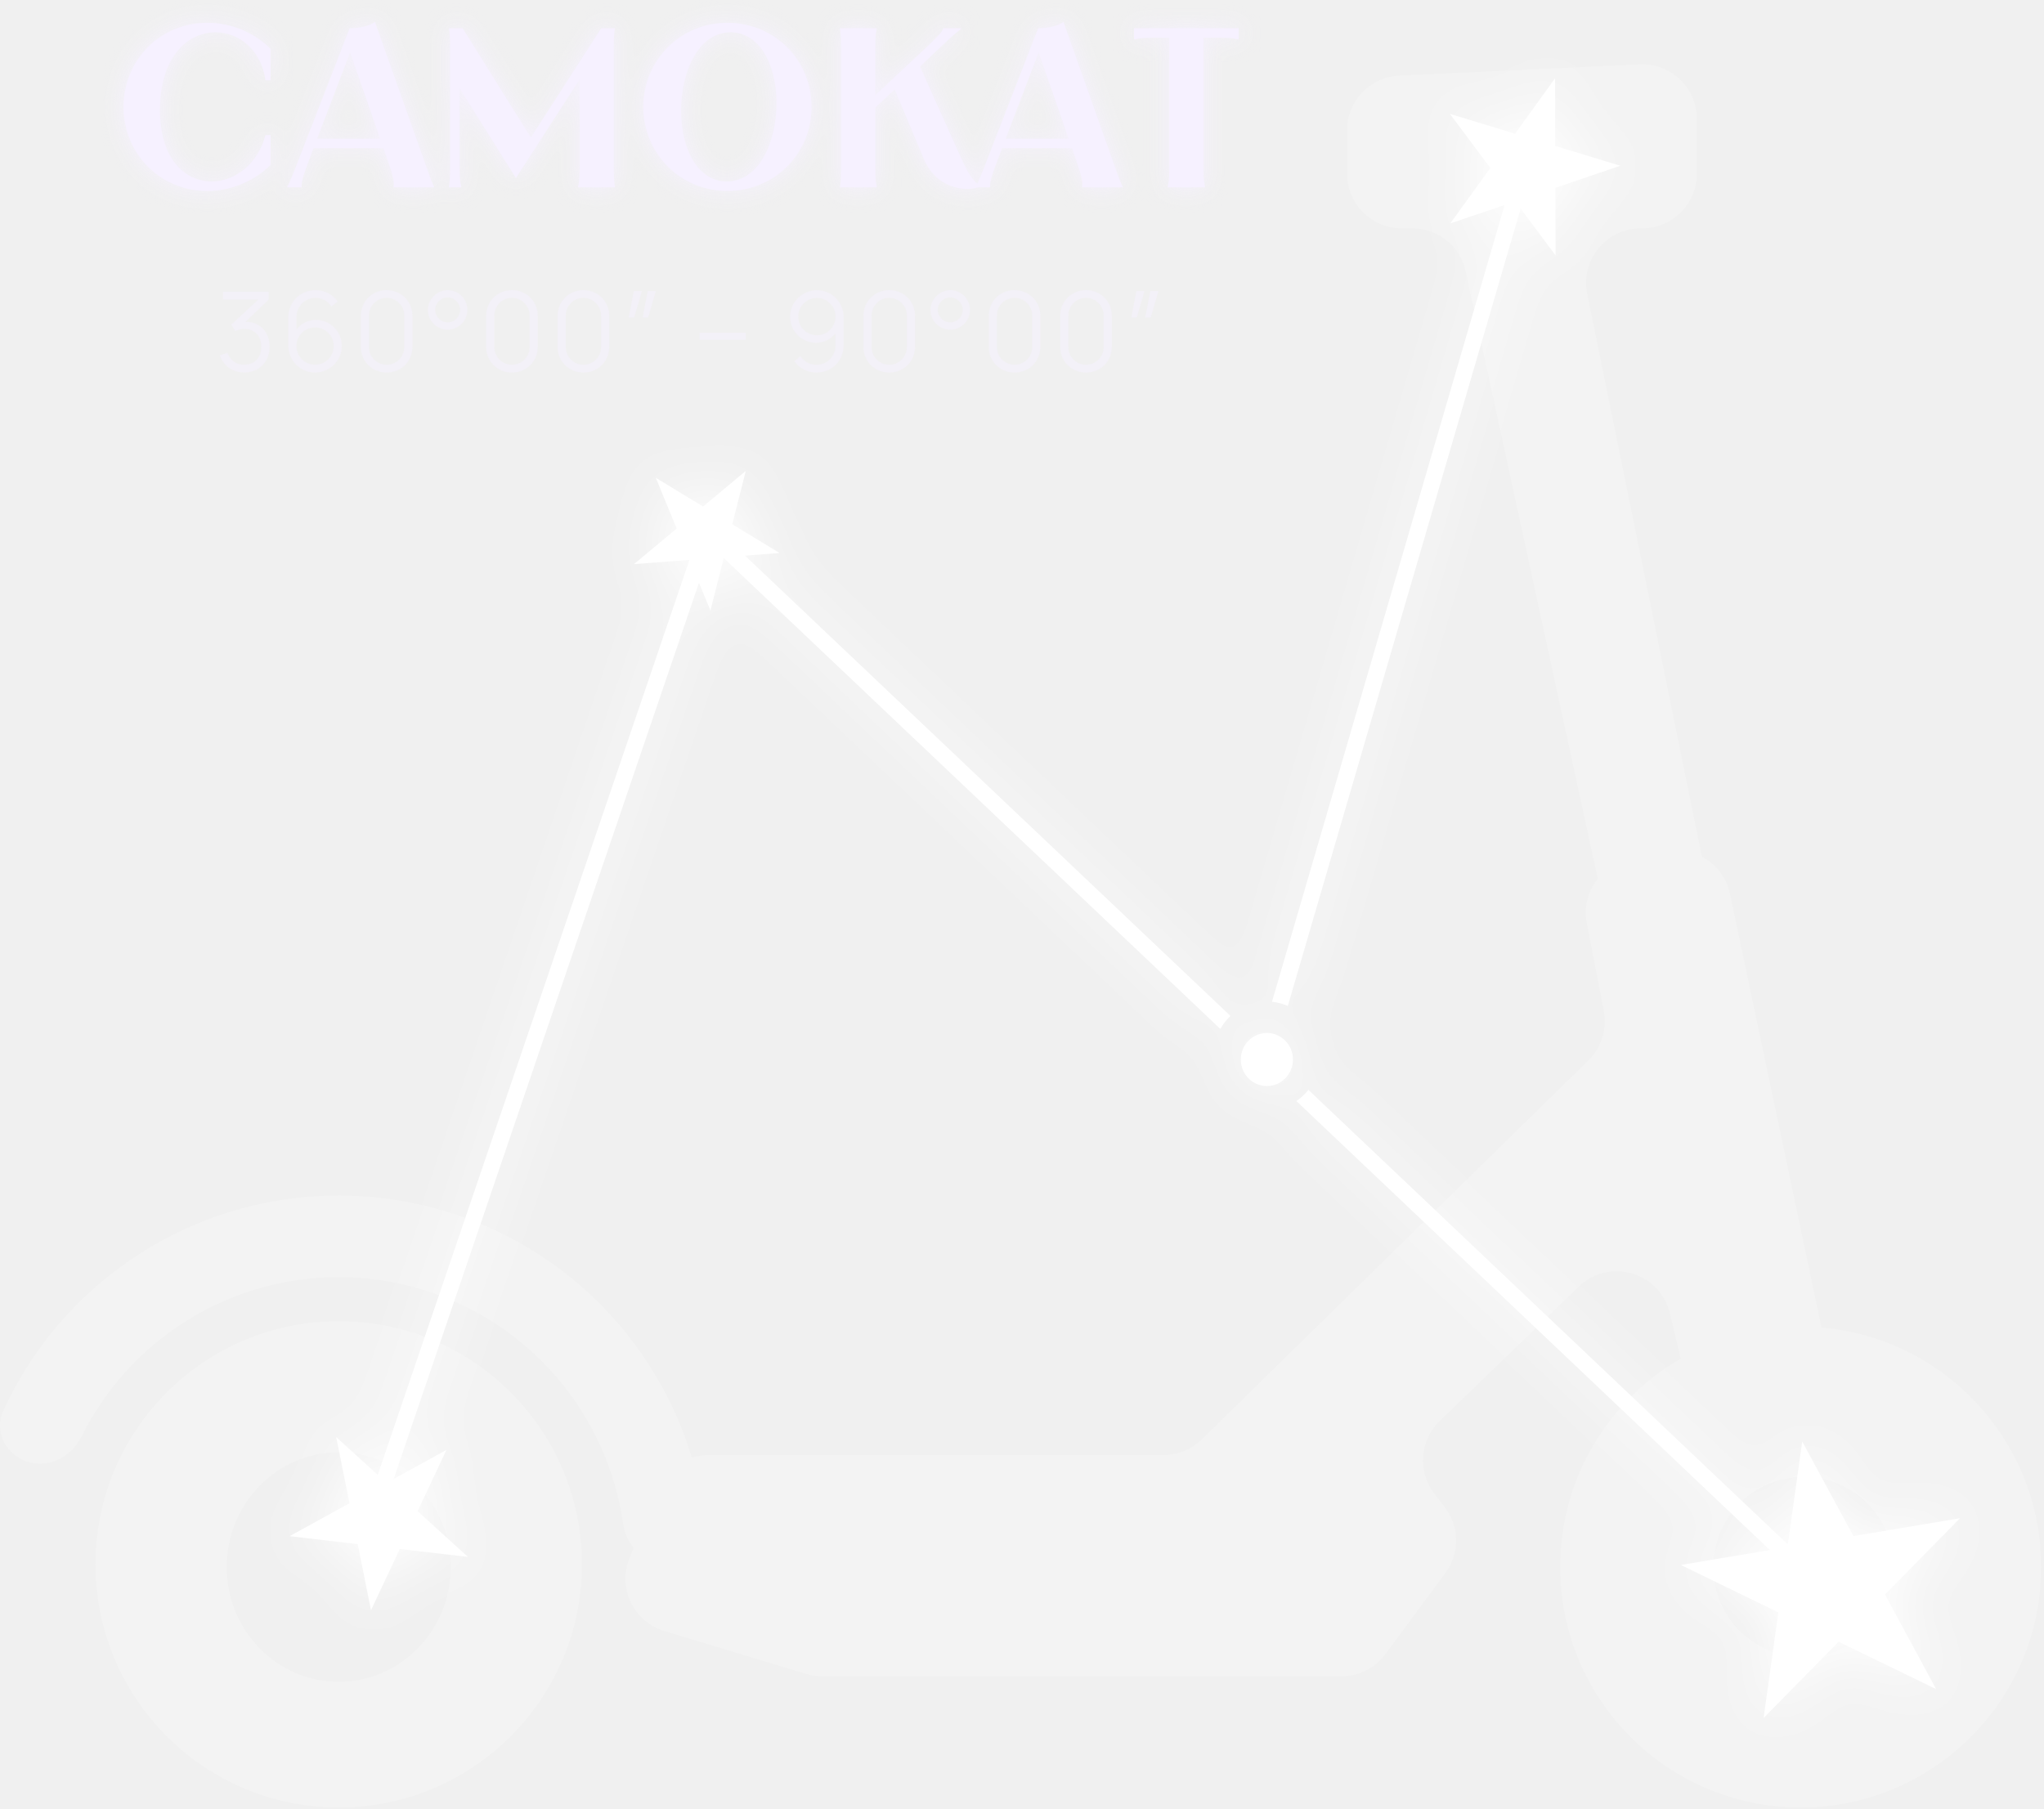
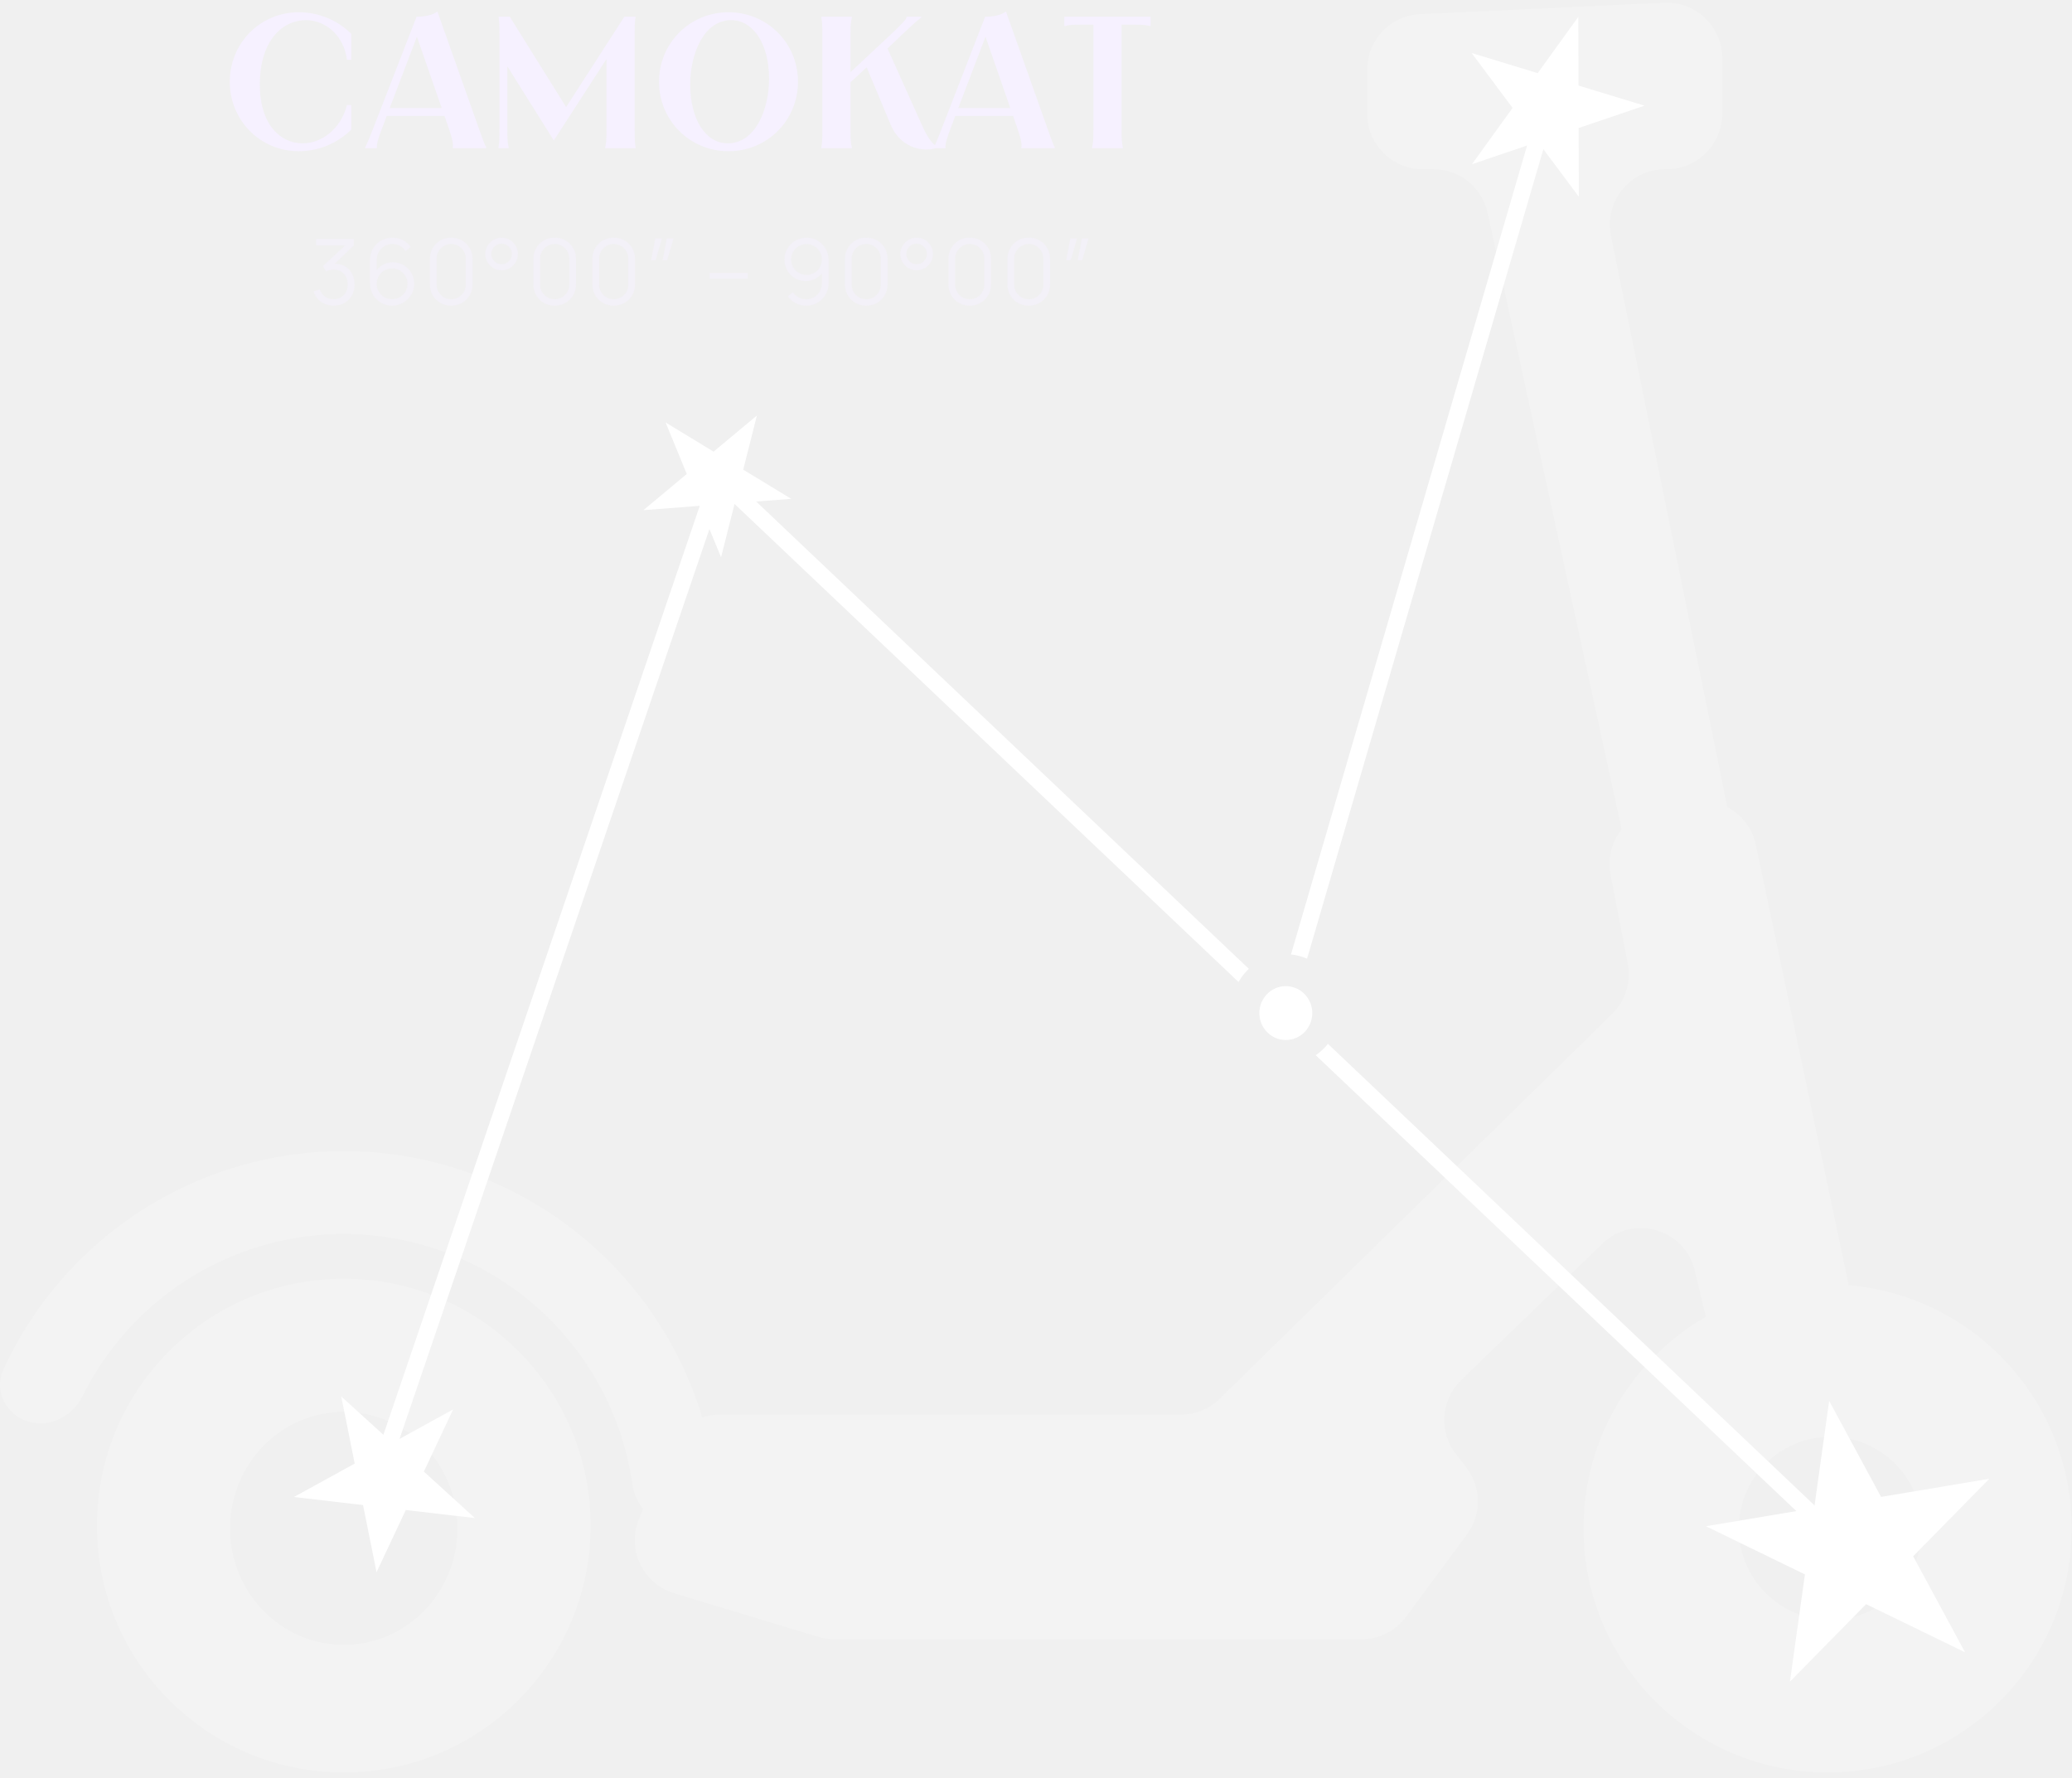
- <svg xmlns="http://www.w3.org/2000/svg" width="374" height="331" viewBox="0 0 374 331" fill="none">
+ <svg xmlns="http://www.w3.org/2000/svg" width="274" height="235" viewBox="0 0 274 235" fill="none">
  <g opacity="0.2">
-     <path d="M304.689 155.859C310.094 154.715 315.403 158.172 316.543 163.578L333.288 242.954C355.804 244.885 373.478 263.771 373.478 286.788C373.478 311.088 353.778 330.787 329.478 330.788C305.177 330.788 285.478 311.088 285.478 286.788C285.478 270.482 294.348 256.248 307.526 248.647L305.545 240.342C303.748 232.809 294.439 230.09 288.869 235.471L263.422 260.061C259.755 263.605 259.341 269.341 262.463 273.374L264.344 275.802C267.085 279.343 267.138 284.274 264.475 287.873L253.476 302.737C251.59 305.285 248.608 306.787 245.438 306.788H150.457C149.476 306.788 148.5 306.643 147.561 306.359L121.541 298.485C115.883 296.773 112.938 290.552 115.198 285.09L115.94 283.294C114.931 282.049 114.245 280.505 114.007 278.842C112.606 269.052 108.46 259.8 101.98 252.196C93.874 242.686 82.645 236.374 70.308 234.393C57.97 232.413 45.33 234.893 34.656 241.388C26.12 246.582 19.288 254.072 14.893 262.932C13.059 266.628 8.882 268.792 4.964 267.5C1.046 266.209 -1.122 261.962 0.594 258.21C6.182 245.994 15.317 235.666 26.889 228.625C40.598 220.282 56.831 217.098 72.676 219.641C88.521 222.185 102.941 230.29 113.351 242.503C119.438 249.646 123.919 257.922 126.592 266.771C127.568 266.456 128.601 266.288 129.662 266.288H212.893C215.511 266.288 218.024 265.261 219.894 263.428L290.64 194.051C293.036 191.702 294.094 188.306 293.456 185.011L290.345 168.938C289.308 163.582 292.757 158.383 298.094 157.254L304.689 155.859ZM329.978 270.288C320.865 270.288 313.478 277.675 313.478 286.788C313.478 295.9 320.865 303.288 329.978 303.288C339.09 303.288 346.478 295.9 346.478 286.788C346.478 277.675 339.09 270.288 329.978 270.288Z" fill="white" />
-     <path d="M61.977 241.788C86.554 241.788 106.478 261.711 106.478 286.288C106.478 310.865 86.554 330.788 61.977 330.788C37.401 330.788 17.477 310.865 17.477 286.288C17.477 261.711 37.401 241.788 61.977 241.788ZM61.977 265.788C50.656 265.788 41.477 275.19 41.477 286.788C41.477 298.386 50.656 307.788 61.977 307.788C73.299 307.788 82.478 298.386 82.478 286.788C82.478 275.19 73.299 265.788 61.977 265.788Z" fill="white" />
-     <path d="M268.19 49.663L294.538 170.868C295.627 175.875 300.433 179.163 305.494 178.364C310.935 177.505 314.56 172.281 313.46 166.884L290.421 53.784C289.159 47.586 293.895 41.788 300.22 41.788H300.478C306 41.788 310.478 37.311 310.478 31.788V21.768C310.478 16.061 305.71 11.511 300.009 11.778L256.009 13.841C250.674 14.091 246.478 18.489 246.478 23.83V31.788C246.478 37.311 250.955 41.788 256.478 41.788H258.418C263.122 41.788 267.19 45.067 268.19 49.663Z" fill="white" />
+     <path d="M223.495 106.044C227.46 105.206 231.354 107.742 232.191 111.707L244.473 169.93C260.989 171.347 273.953 185.201 273.953 202.084C273.953 219.909 259.503 234.359 241.678 234.359C223.853 234.359 209.404 219.909 209.404 202.084C209.404 190.124 215.91 179.682 225.576 174.107L224.123 168.015C222.805 162.49 215.977 160.495 211.892 164.442L193.225 182.479C190.535 185.078 190.232 189.287 192.522 192.245L193.902 194.026C195.912 196.623 195.951 200.239 193.997 202.879L185.929 213.783C184.546 215.652 182.359 216.754 180.033 216.754H110.364C109.644 216.754 108.927 216.648 108.239 216.44L89.153 210.664C85.002 209.407 82.841 204.845 84.499 200.838L85.044 199.521C84.304 198.608 83.801 197.475 83.626 196.255C82.598 189.074 79.557 182.287 74.803 176.709C68.858 169.734 60.621 165.105 51.572 163.652C42.522 162.199 33.25 164.018 25.42 168.783C19.16 172.592 14.148 178.086 10.924 184.585C9.579 187.297 6.515 188.883 3.641 187.936C0.767 186.989 -0.823 183.874 0.436 181.122C4.534 172.161 11.235 164.586 19.723 159.42C29.779 153.301 41.686 150.965 53.309 152.831C64.931 154.696 75.509 160.642 83.145 169.601C87.61 174.84 90.897 180.911 92.858 187.402C93.573 187.171 94.331 187.047 95.11 187.047H156.16C158.081 187.047 159.925 186.293 161.296 184.949L213.191 134.06C214.948 132.336 215.724 129.845 215.256 127.428L212.974 115.638C212.214 111.71 214.743 107.896 218.657 107.068L223.495 106.044ZM242.045 189.982C235.361 189.982 229.942 195.4 229.942 202.084C229.942 208.769 235.361 214.188 242.045 214.188C248.73 214.188 254.149 208.769 254.149 202.084C254.148 195.4 248.729 189.982 242.045 189.982Z" fill="white" />
+     <path d="M45.461 169.077C63.488 169.077 78.103 183.691 78.103 201.718C78.103 219.746 63.489 234.36 45.461 234.36C27.433 234.36 12.819 219.746 12.819 201.718C12.819 183.691 27.433 169.077 45.461 169.077ZM45.461 186.681C37.156 186.681 30.424 193.578 30.424 202.085C30.424 210.593 37.156 217.489 45.461 217.489C53.766 217.489 60.498 210.593 60.498 202.085C60.498 193.578 53.766 186.681 45.461 186.681Z" fill="white" />
+     <path d="M196.722 28.149L216.05 117.055C216.848 120.728 220.373 123.14 224.086 122.554C228.077 121.924 230.736 118.092 229.929 114.133L213.03 31.172C212.104 26.626 215.578 22.372 220.217 22.372H220.406C224.457 22.372 227.742 19.088 227.742 15.037V7.687C227.742 3.501 224.244 0.164 220.063 0.36L187.788 1.873C183.875 2.056 180.796 5.282 180.796 9.2V15.037C180.796 19.088 184.08 22.372 188.131 22.372H189.555C193.005 22.372 195.989 24.777 196.722 28.149Z" fill="white" />
  </g>
-   <g filter="url(#filter0_f_31_453)">
-     <path d="M296.48 30.334L284.596 34.365L284.633 46.75L277.252 36.856L265.368 40.886L272.69 30.741L265.309 20.847L277.215 24.471L284.537 14.325L284.574 26.71L296.48 30.334Z" fill="white" />
-     <path d="M85.62 284.931L73.155 283.481L67.882 294.688L65.451 282.586L52.987 281.136L63.949 275.106L61.519 263.004L70.725 271.379L81.687 265.349L76.414 276.556L85.62 284.931Z" fill="white" />
-     <path d="M354.265 309.129L336.421 300.448L322.692 314.415L325.393 295.084L307.549 286.403L327.061 283.136L329.762 263.804L339.121 281.117L358.634 277.849L344.905 291.816L354.265 309.129Z" fill="white" />
-     <path d="M142.635 101.204L132.462 101.982L129.993 111.744L126.175 102.463L116.002 103.241L123.815 96.727L119.996 87.445L128.643 92.701L136.456 86.186L133.988 95.948L142.635 101.204Z" fill="white" />
-     <path d="M334.032 289.2L331.968 291.376L237.205 201.503C238.037 200.936 238.777 200.244 239.402 199.452L334.032 289.2ZM130.532 96.2L225.143 185.928C224.411 186.616 223.784 187.417 223.286 188.302L130.165 99.985L68.42 281.271L65.58 280.304L128.08 96.804L128.835 94.59L130.532 96.2ZM281.44 27.208L235.64 184.096C234.735 183.7 233.76 183.438 232.739 183.337L278.561 26.368L281.44 27.208Z" fill="white" />
-     <ellipse cx="231.807" cy="193.903" rx="4.771" ry="4.854" fill="white" />
-   </g>
-   <path d="M296.48 30.334L284.596 34.365L284.633 46.75L277.252 36.856L265.368 40.886L272.69 30.741L265.309 20.847L277.215 24.471L284.537 14.325L284.574 26.71L296.48 30.334Z" fill="white" />
-   <path d="M85.62 284.931L73.155 283.481L67.882 294.688L65.451 282.586L52.987 281.136L63.949 275.106L61.519 263.004L70.725 271.379L81.687 265.349L76.414 276.556L85.62 284.931Z" fill="white" />
-   <path d="M354.265 309.129L336.421 300.448L322.692 314.415L325.393 295.084L307.549 286.403L327.061 283.136L329.762 263.804L339.121 281.117L358.634 277.849L344.905 291.816L354.265 309.129Z" fill="white" />
-   <path d="M142.635 101.204L132.462 101.982L129.993 111.744L126.175 102.463L116.002 103.241L123.815 96.727L119.996 87.445L128.643 92.701L136.456 86.186L133.988 95.948L142.635 101.204Z" fill="white" />
-   <path d="M334.032 289.2L331.968 291.376L237.205 201.503C238.037 200.936 238.777 200.244 239.402 199.452L334.032 289.2ZM130.532 96.2L225.143 185.928C224.411 186.616 223.784 187.417 223.286 188.302L130.165 99.985L68.42 281.271L65.58 280.304L128.08 96.804L128.835 94.59L130.532 96.2ZM281.44 27.208L235.64 184.096C234.735 183.7 233.76 183.438 232.739 183.337L278.561 26.368L281.44 27.208Z" fill="white" />
-   <ellipse cx="231.807" cy="193.903" rx="4.771" ry="4.854" fill="white" />
-   <g filter="url(#filter1_f_31_453)">
-     <path d="M49.522 8.951L49.522 14.692L48.565 14.692C47.858 9.159 43.698 5.914 39.454 5.914C34.42 5.914 29.261 10.241 29.261 20.184C29.261 29.212 33.921 33.206 38.747 33.206C42.907 33.206 47.192 30.086 48.565 24.719L49.522 24.719L49.522 30.169C46.693 32.956 42.574 34.953 37.915 34.953C29.344 34.953 22.604 28.131 22.604 19.56C22.604 10.99 29.344 4.167 37.915 4.167C42.616 4.167 46.735 6.164 49.522 8.951ZM63.982 5.165C65.48 5.165 67.519 4.874 68.6 4L77.795 29.919C79.001 33.373 79.292 33.872 79.417 34.121L79.417 34.288L72.012 34.288L72.012 34.121C72.012 33.872 72.345 33.373 71.138 29.919L70.181 27.132L57.367 27.132L56.327 29.919C54.996 33.373 55.204 33.872 55.204 34.121L55.204 34.288L52.583 34.288L52.583 34.121C52.708 33.872 53.04 33.373 54.372 29.919L63.982 5.165ZM58.033 25.385L69.557 25.385L64.065 9.575L58.033 25.385ZM82.147 5.165L84.643 5.165L97.124 25.177L110.021 5.165L112.518 5.165C112.351 6.247 112.31 6.746 112.31 8.951L112.31 29.919C112.31 32.54 112.351 33.04 112.518 34.121L112.518 34.288L105.778 34.288L105.778 34.121C106.028 33.04 106.069 32.54 106.069 29.919L106.069 14.526L94.42 32.541L94.378 32.541L84.102 16.148L84.102 29.919C84.102 32.541 84.144 33.04 84.393 34.121L84.393 34.288L82.147 34.288L82.147 34.121C82.313 33.04 82.355 32.541 82.355 29.919L82.355 8.951C82.355 6.746 82.313 6.247 82.147 5.165ZM133.105 34.953C124.535 34.953 117.712 28.13 117.712 19.56C117.712 10.99 124.535 4.167 133.105 4.167C141.676 4.167 148.499 10.99 148.499 19.56C148.499 28.13 141.676 34.953 133.105 34.953ZM124.618 20.184C124.618 27.881 128.03 33.206 132.939 33.206C138.971 33.206 142.092 25.884 142.092 18.853C142.092 11.281 138.639 5.914 133.688 5.914C127.738 5.914 124.618 13.195 124.618 20.184ZM153.691 5.165L160.431 5.165L160.431 5.331C160.181 6.413 160.14 6.912 160.14 9.533L160.14 17.438L168.585 9.533C171.123 7.162 172.538 5.706 172.538 5.331L172.538 5.165L175.824 5.165L175.824 5.331C174.701 6.122 173.661 7.162 171.123 9.533L168.336 12.196L175.908 29.046C177.28 32.124 178.154 33.04 179.028 33.788L179.028 34.288C175.408 35.286 170.957 33.664 169.043 29.087L163.718 16.357L160.14 19.685L160.14 29.919C160.14 32.54 160.181 33.04 160.431 34.121L160.431 34.288L153.691 34.288L153.691 34.121C153.857 33.04 153.899 32.54 153.899 29.919L153.899 9.533C153.899 6.912 153.857 6.413 153.691 5.331L153.691 5.165ZM189.966 5.165C191.463 5.165 193.502 4.874 194.584 4L203.778 29.919C204.985 33.373 205.276 33.872 205.401 34.121L205.401 34.288L197.995 34.288L197.995 34.121C197.995 33.872 198.328 33.373 197.122 29.919L196.165 27.132L183.351 27.132L182.311 29.919C180.979 33.373 181.187 33.872 181.187 34.121L181.187 34.288L178.566 34.288L178.566 34.121C178.691 33.872 179.024 33.373 180.355 29.919L189.966 5.165ZM184.016 25.384L195.541 25.384L190.049 9.575L184.016 25.384ZM207.506 5.165L226.644 5.165L226.644 7.204L226.478 7.204C225.396 6.954 224.897 6.912 222.692 6.912L220.196 6.912L220.196 29.919C220.196 32.457 220.237 32.915 220.445 33.913L220.487 34.121L220.487 34.288L213.664 34.288L213.664 34.121L213.705 33.913C213.913 32.915 213.955 32.457 213.955 29.919L213.955 6.912L211.459 6.912C209.254 6.912 208.755 6.954 207.673 7.204L207.506 7.204L207.506 5.165Z" fill="#F6F1FF" />
-   </g>
-   <path d="M49.522 8.951L49.522 14.692L48.565 14.692C47.858 9.159 43.698 5.914 39.454 5.914C34.42 5.914 29.261 10.241 29.261 20.184C29.261 29.212 33.921 33.206 38.747 33.206C42.907 33.206 47.192 30.086 48.565 24.719L49.522 24.719L49.522 30.169C46.693 32.956 42.574 34.953 37.915 34.953C29.344 34.953 22.604 28.131 22.604 19.56C22.604 10.99 29.344 4.167 37.915 4.167C42.616 4.167 46.735 6.164 49.522 8.951ZM63.982 5.165C65.48 5.165 67.519 4.874 68.6 4L77.795 29.919C79.001 33.373 79.292 33.872 79.417 34.121L79.417 34.288L72.012 34.288L72.012 34.121C72.012 33.872 72.345 33.373 71.138 29.919L70.181 27.132L57.367 27.132L56.327 29.919C54.996 33.373 55.204 33.872 55.204 34.121L55.204 34.288L52.583 34.288L52.583 34.121C52.708 33.872 53.04 33.373 54.372 29.919L63.982 5.165ZM58.033 25.385L69.557 25.385L64.065 9.575L58.033 25.385ZM82.147 5.165L84.643 5.165L97.124 25.177L110.021 5.165L112.518 5.165C112.351 6.247 112.31 6.746 112.31 8.951L112.31 29.919C112.31 32.54 112.351 33.04 112.518 34.121L112.518 34.288L105.778 34.288L105.778 34.121C106.028 33.04 106.069 32.54 106.069 29.919L106.069 14.526L94.42 32.541L94.378 32.541L84.102 16.148L84.102 29.919C84.102 32.541 84.144 33.04 84.393 34.121L84.393 34.288L82.147 34.288L82.147 34.121C82.313 33.04 82.355 32.541 82.355 29.919L82.355 8.951C82.355 6.746 82.313 6.247 82.147 5.165ZM133.105 34.953C124.535 34.953 117.712 28.13 117.712 19.56C117.712 10.99 124.535 4.167 133.105 4.167C141.676 4.167 148.499 10.99 148.499 19.56C148.499 28.13 141.676 34.953 133.105 34.953ZM124.618 20.184C124.618 27.881 128.03 33.206 132.939 33.206C138.971 33.206 142.092 25.884 142.092 18.853C142.092 11.281 138.639 5.914 133.688 5.914C127.738 5.914 124.618 13.195 124.618 20.184ZM153.691 5.165L160.431 5.165L160.431 5.331C160.181 6.413 160.14 6.912 160.14 9.533L160.14 17.438L168.585 9.533C171.123 7.162 172.538 5.706 172.538 5.331L172.538 5.165L175.824 5.165L175.824 5.331C174.701 6.122 173.661 7.162 171.123 9.533L168.336 12.196L175.908 29.046C177.28 32.124 178.154 33.04 179.028 33.788L179.028 34.288C175.408 35.286 170.957 33.664 169.043 29.087L163.718 16.357L160.14 19.685L160.14 29.919C160.14 32.54 160.181 33.04 160.431 34.121L160.431 34.288L153.691 34.288L153.691 34.121C153.857 33.04 153.899 32.54 153.899 29.919L153.899 9.533C153.899 6.912 153.857 6.413 153.691 5.331L153.691 5.165ZM189.966 5.165C191.463 5.165 193.502 4.874 194.584 4L203.778 29.919C204.985 33.373 205.276 33.872 205.401 34.121L205.401 34.288L197.995 34.288L197.995 34.121C197.995 33.872 198.328 33.373 197.122 29.919L196.165 27.132L183.351 27.132L182.311 29.919C180.979 33.373 181.187 33.872 181.187 34.121L181.187 34.288L178.566 34.288L178.566 34.121C178.691 33.872 179.024 33.373 180.355 29.919L189.966 5.165ZM184.016 25.384L195.541 25.384L190.049 9.575L184.016 25.384ZM207.506 5.165L226.644 5.165L226.644 7.204L226.478 7.204C225.396 6.954 224.897 6.912 222.692 6.912L220.196 6.912L220.196 29.919C220.196 32.457 220.237 32.915 220.445 33.913L220.487 34.121L220.487 34.288L213.664 34.288L213.664 34.121L213.705 33.913C213.913 32.915 213.955 32.457 213.955 29.919L213.955 6.912L211.459 6.912C209.254 6.912 208.755 6.954 207.673 7.204L207.506 7.204L207.506 5.165Z" fill="#F6F1FF" />
-   <path opacity="0.5" d="M44.721 68.168C42.569 68.168 40.84 66.962 40.227 65.001L41.634 64.579C42.117 66.017 43.313 66.771 44.7 66.74C46.631 66.7 47.807 65.403 47.807 63.463C47.807 61.493 46.55 60.186 44.68 60.186C44.158 60.186 43.544 60.347 43.052 60.588L42.308 59.412L47.274 54.818L40.8 54.818L40.8 53.4L49.164 53.4L49.164 54.838L44.932 58.889C47.555 58.869 49.335 60.759 49.335 63.463C49.335 66.248 47.385 68.168 44.721 68.168ZM57.643 68.178C54.919 68.178 52.747 66.007 52.747 63.182L52.747 58.165C52.747 55.26 54.889 53.109 57.754 53.109C59.402 53.109 60.88 53.873 61.785 55.17L60.649 56.105C60.036 55.15 58.95 54.516 57.754 54.516C55.713 54.516 54.245 56.165 54.245 58.035L54.245 60.256C55.1 59.211 56.366 58.547 57.784 58.547C60.468 58.547 62.549 60.658 62.549 63.343C62.549 66.017 60.327 68.178 57.643 68.178ZM57.643 66.74C59.533 66.74 61.061 65.233 61.061 63.343C61.061 61.453 59.543 59.925 57.653 59.925C55.763 59.925 54.245 61.453 54.245 63.343C54.245 65.213 55.753 66.74 57.643 66.74ZM70.744 68.178C68.06 68.178 66.019 66.137 66.019 63.453L66.019 57.824C66.019 55.139 68.06 53.099 70.744 53.099C73.428 53.099 75.469 55.139 75.469 57.824L75.469 63.453C75.469 66.137 73.428 68.178 70.744 68.178ZM70.744 66.751C72.524 66.751 73.971 65.303 73.971 63.524L73.971 57.753C73.971 55.964 72.524 54.516 70.744 54.516C68.965 54.516 67.517 55.964 67.517 57.753L67.517 63.524C67.517 65.303 68.965 66.751 70.744 66.751ZM81.91 60.337C79.92 60.337 78.291 58.728 78.291 56.718C78.291 54.748 79.98 53.099 81.91 53.099C83.9 53.099 85.529 54.707 85.529 56.718C85.529 58.728 83.9 60.337 81.91 60.337ZM81.91 59C83.147 59 84.192 57.954 84.192 56.718C84.192 55.481 83.147 54.436 81.91 54.436C80.674 54.436 79.628 55.481 79.628 56.718C79.628 57.954 80.674 59 81.91 59ZM93.676 68.178C90.992 68.178 88.951 66.137 88.951 63.453L88.951 57.824C88.951 55.139 90.992 53.099 93.676 53.099C96.36 53.099 98.401 55.139 98.401 57.824L98.401 63.453C98.401 66.137 96.36 68.178 93.676 68.178ZM93.676 66.751C95.455 66.751 96.903 65.303 96.903 63.524L96.903 57.753C96.903 55.964 95.455 54.516 93.676 54.516C91.896 54.516 90.449 55.964 90.449 57.753L90.449 63.524C90.449 65.303 91.896 66.751 93.676 66.751ZM106.752 68.178C104.067 68.178 102.027 66.137 102.027 63.453L102.027 57.824C102.027 55.139 104.067 53.099 106.752 53.099C109.436 53.099 111.476 55.139 111.476 57.824L111.476 63.453C111.476 66.137 109.436 68.178 106.752 68.178ZM106.752 66.751C108.531 66.751 109.978 65.303 109.978 63.524L109.978 57.753C109.978 55.964 108.531 54.516 106.752 54.516C104.972 54.516 103.525 55.964 103.525 57.753L103.525 63.524C103.525 65.303 104.972 66.751 106.752 66.751ZM115.967 53.27L117.455 53.27L116.047 58.095L115.032 58.095L115.967 53.27ZM118.52 53.27L120.008 53.27L118.601 58.095L117.585 58.095L118.52 53.27ZM128.016 62.176L128.016 60.91L136.46 60.91L136.46 62.176L128.016 62.176ZM149.473 53.109C152.197 53.109 154.369 55.28 154.369 58.095L154.369 63.121C154.369 66.027 152.238 68.178 149.362 68.178C147.714 68.178 146.246 67.404 145.341 66.117L146.467 65.182C147.091 66.137 148.166 66.761 149.362 66.761C151.403 66.761 152.881 65.112 152.881 63.252L152.881 61.03C152.016 62.066 150.75 62.739 149.332 62.739C146.648 62.739 144.577 60.628 144.577 57.944C144.577 55.26 146.789 53.109 149.473 53.109ZM149.473 54.536C147.583 54.536 146.065 56.054 146.065 57.944C146.065 59.834 147.573 61.352 149.463 61.352C151.353 61.352 152.881 59.834 152.881 57.944C152.881 56.064 151.363 54.536 149.473 54.536ZM162.705 68.178C160.021 68.178 157.98 66.137 157.98 63.453L157.98 57.824C157.98 55.139 160.021 53.099 162.705 53.099C165.389 53.099 167.43 55.139 167.43 57.824L167.43 63.453C167.43 66.137 165.389 68.178 162.705 68.178ZM162.705 66.751C164.484 66.751 165.932 65.303 165.932 63.523L165.932 57.753C165.932 55.964 164.484 54.516 162.705 54.516C160.926 54.516 159.478 55.964 159.478 57.753L159.478 63.523C159.478 65.303 160.926 66.751 162.705 66.751ZM173.871 60.337C171.88 60.337 170.252 58.728 170.252 56.718C170.252 54.747 171.941 53.099 173.871 53.099C175.861 53.099 177.49 54.707 177.49 56.718C177.49 58.728 175.861 60.337 173.871 60.337ZM173.871 59C175.107 59 176.153 57.954 176.153 56.718C176.153 55.481 175.107 54.436 173.871 54.436C172.634 54.436 171.589 55.481 171.589 56.718C171.589 57.954 172.634 59 173.871 59ZM185.636 68.178C182.952 68.178 180.912 66.137 180.912 63.453L180.912 57.824C180.912 55.139 182.952 53.099 185.636 53.099C188.321 53.099 190.361 55.139 190.361 57.824L190.361 63.453C190.361 66.137 188.321 68.178 185.636 68.178ZM185.636 66.751C187.416 66.751 188.863 65.303 188.863 63.523L188.863 57.753C188.863 55.964 187.416 54.516 185.636 54.516C183.857 54.516 182.409 55.964 182.409 57.753L182.409 63.523C182.409 65.303 183.857 66.751 185.636 66.751ZM198.712 68.178C196.028 68.178 193.987 66.137 193.987 63.453L193.987 57.824C193.987 55.139 196.028 53.099 198.712 53.099C201.396 53.099 203.437 55.139 203.437 57.824L203.437 63.453C203.437 66.137 201.396 68.178 198.712 68.178ZM198.712 66.751C200.492 66.751 201.939 65.303 201.939 63.523L201.939 57.753C201.939 55.964 200.492 54.516 198.712 54.516C196.933 54.516 195.485 55.964 195.485 57.753L195.485 63.523C195.485 65.303 196.933 66.751 198.712 66.751ZM207.928 53.27L209.415 53.27L208.008 58.095L206.993 58.095L207.928 53.27ZM210.481 53.27L211.969 53.27L210.561 58.095L209.546 58.095L210.481 53.27Z" fill="#F6F1FF" />
-   <defs>
-     <filter id="filter0_f_31_453" x="42.987" y="4.325" width="325.647" height="320.09" filterUnits="userSpaceOnUse" color-interpolation-filters="sRGB">
-       <feFlood flood-opacity="0" result="BackgroundImageFix" />
-       <feBlend mode="normal" in="SourceGraphic" in2="BackgroundImageFix" result="shape" />
-       <feGaussianBlur stdDeviation="5" result="effect1_foregroundBlur_31_453" />
-     </filter>
-     <filter id="filter1_f_31_453" x="18.605" y="0" width="212.04" height="39.286" filterUnits="userSpaceOnUse" color-interpolation-filters="sRGB">
-       <feFlood flood-opacity="0" result="BackgroundImageFix" />
-       <feBlend mode="normal" in="SourceGraphic" in2="BackgroundImageFix" result="shape" />
-       <feGaussianBlur stdDeviation="2" result="effect1_foregroundBlur_31_453" />
-     </filter>
-   </defs>
+   <path d="M217.474 13.971L208.757 16.927L208.784 26.012L203.369 18.755L194.652 21.711L200.023 14.269L194.609 7.012L203.343 9.67L208.714 2.228L208.74 11.313L217.474 13.971Z" fill="white" />
+   <path d="M62.803 200.723L53.66 199.659L49.792 207.88L48.01 199.002L38.866 197.939L46.908 193.516L45.125 184.639L51.877 190.782L59.919 186.359L56.051 194.579L62.803 200.723Z" fill="white" />
+   <path d="M259.86 218.472L246.771 212.105L236.701 222.35L238.682 208.17L225.593 201.803L239.906 199.406L241.887 185.226L248.752 197.925L263.065 195.528L252.995 205.773L259.86 218.472Z" fill="white" />
+   <path d="M104.625 65.955L97.163 66.526L95.352 73.687L92.551 66.879L85.089 67.45L90.82 62.671L88.019 55.863L94.362 59.718L100.093 54.94L98.282 62.1L104.625 65.955Z" fill="white" />
+   <path d="M245.02 203.854L244.263 204.653L243.505 205.451L173.994 139.527C174.604 139.112 175.147 138.603 175.605 138.021L245.02 203.854ZM95.749 62.285L165.147 128.102C164.61 128.607 164.15 129.195 163.785 129.844L95.479 65.062L50.188 198.039L48.104 197.33L93.95 62.728L94.502 61.103L95.749 62.285ZM205.386 11.37L206.442 11.678L172.847 126.76C172.183 126.468 171.468 126.275 170.718 126.2L204.33 11.061L205.386 11.37Z" fill="white" />
+   <ellipse cx="170.035" cy="133.952" rx="3.5" ry="3.561" fill="white" />
+   <path d="M46.454 4.477L46.454 7.903L45.883 7.903C45.461 4.601 42.977 2.664 40.445 2.664C37.44 2.664 34.361 5.247 34.361 11.181C34.361 16.569 37.142 18.953 40.023 18.953C42.506 18.953 45.063 17.091 45.883 13.887L46.454 13.887L46.454 17.14C44.765 18.804 42.307 19.996 39.526 19.996C34.411 19.996 30.389 15.924 30.389 10.809C30.389 5.694 34.411 1.621 39.526 1.621C42.332 1.621 44.79 2.813 46.454 4.477ZM55.084 2.217C55.978 2.217 57.194 2.044 57.84 1.522L63.327 16.991C64.047 19.052 64.221 19.35 64.296 19.499L64.296 19.598L59.876 19.598L59.876 19.499C59.876 19.35 60.075 19.052 59.354 16.991L58.783 15.328L51.136 15.328L50.515 16.991C49.72 19.052 49.844 19.35 49.844 19.499L49.844 19.598L48.28 19.598L48.28 19.499C48.355 19.35 48.553 19.052 49.348 16.991L55.084 2.217ZM51.533 14.285L58.411 14.285L55.133 4.849L51.533 14.285ZM65.925 2.217L67.415 2.217L74.864 14.161L82.561 2.217L84.051 2.217C83.951 2.863 83.926 3.161 83.926 4.477L83.926 16.991C83.926 18.555 83.951 18.854 84.051 19.499L84.051 19.598L80.028 19.598L80.028 19.499C80.177 18.854 80.202 18.555 80.202 16.991L80.202 7.804L73.249 18.555L73.225 18.555L67.092 8.773L67.092 16.991C67.092 18.555 67.117 18.854 67.266 19.499L67.266 19.598L65.925 19.598L65.925 19.499C66.024 18.854 66.049 18.555 66.049 16.991L66.049 4.477C66.049 3.161 66.024 2.863 65.925 2.217ZM96.338 19.996C91.223 19.996 87.15 15.924 87.15 10.809C87.15 5.694 91.223 1.621 96.338 1.621C101.453 1.621 105.525 5.694 105.525 10.809C105.525 15.924 101.453 19.996 96.338 19.996ZM91.272 11.181C91.272 15.774 93.308 18.953 96.238 18.953C99.839 18.953 101.701 14.583 101.701 10.386C101.701 5.867 99.64 2.664 96.685 2.664C93.135 2.664 91.272 7.01 91.272 11.181ZM108.624 2.217L112.646 2.217L112.646 2.317C112.497 2.962 112.472 3.26 112.472 4.825L112.472 9.542L117.513 4.825C119.027 3.409 119.872 2.54 119.872 2.317L119.872 2.217L121.833 2.217L121.833 2.317C121.163 2.788 120.542 3.409 119.027 4.825L117.364 6.414L121.883 16.47C122.702 18.307 123.224 18.854 123.745 19.3L123.745 19.598C121.585 20.194 118.928 19.226 117.786 16.495L114.608 8.897L112.472 10.883L112.472 16.991C112.472 18.555 112.497 18.854 112.646 19.499L112.646 19.598L108.624 19.598L108.624 19.499C108.723 18.854 108.748 18.555 108.748 16.991L108.748 4.825C108.748 3.26 108.723 2.962 108.624 2.317L108.624 2.217ZM130.273 2.217C131.167 2.217 132.384 2.044 133.029 1.522L138.517 16.991C139.237 19.052 139.41 19.35 139.485 19.499L139.485 19.598L135.065 19.598L135.065 19.499C135.065 19.35 135.264 19.052 134.544 16.991L133.973 15.328L126.325 15.328L125.704 16.991C124.91 19.052 125.034 19.35 125.034 19.499L125.034 19.598L123.47 19.598L123.47 19.499C123.544 19.35 123.743 19.052 124.537 16.991L130.273 2.217ZM126.722 14.285L133.6 14.285L130.323 4.849L126.722 14.285ZM140.742 2.217L152.163 2.217L152.163 3.434L152.064 3.434C151.418 3.285 151.12 3.26 149.804 3.26L148.315 3.26L148.315 16.991C148.315 18.506 148.34 18.779 148.464 19.375L148.489 19.499L148.489 19.598L144.416 19.598L144.416 19.499L144.441 19.375C144.565 18.779 144.59 18.506 144.59 16.991L144.59 3.26L143.1 3.26C141.784 3.26 141.486 3.285 140.841 3.434L140.742 3.434L140.742 2.217Z" fill="#F6F1FF" />
+   <path opacity="0.5" d="M44.133 40.413C42.849 40.413 41.818 39.693 41.452 38.523L42.291 38.271C42.58 39.129 43.294 39.579 44.121 39.561C45.273 39.537 45.975 38.763 45.975 37.605C45.975 36.429 45.225 35.649 44.109 35.649C43.797 35.649 43.431 35.745 43.138 35.889L42.694 35.187L45.657 32.445L41.794 32.445L41.794 31.599L46.785 31.599L46.785 32.457L44.26 34.875C45.825 34.863 46.888 35.991 46.888 37.605C46.888 39.267 45.724 40.413 44.133 40.413ZM51.846 40.419C50.22 40.419 48.924 39.123 48.924 37.437L48.924 34.443C48.924 32.709 50.202 31.425 51.912 31.425C52.896 31.425 53.778 31.881 54.318 32.655L53.64 33.213C53.274 32.643 52.626 32.265 51.912 32.265C50.694 32.265 49.818 33.249 49.818 34.365L49.818 35.691C50.328 35.067 51.084 34.671 51.93 34.671C53.532 34.671 54.774 35.931 54.774 37.533C54.774 39.129 53.448 40.419 51.846 40.419ZM51.846 39.561C52.974 39.561 53.886 38.661 53.886 37.533C53.886 36.405 52.98 35.493 51.852 35.493C50.724 35.493 49.818 36.405 49.818 37.533C49.818 38.649 50.718 39.561 51.846 39.561ZM59.666 40.419C58.064 40.419 56.846 39.201 56.846 37.599L56.846 34.239C56.846 32.637 58.064 31.419 59.666 31.419C61.268 31.419 62.486 32.637 62.486 34.239L62.486 37.599C62.486 39.201 61.268 40.419 59.666 40.419ZM59.666 39.567C60.728 39.567 61.592 38.703 61.592 37.641L61.592 34.197C61.592 33.129 60.728 32.265 59.666 32.265C58.604 32.265 57.74 33.129 57.74 34.197L57.74 37.641C57.74 38.703 58.604 39.567 59.666 39.567ZM66.33 35.739C65.142 35.739 64.17 34.779 64.17 33.579C64.17 32.403 65.178 31.419 66.33 31.419C67.518 31.419 68.49 32.379 68.49 33.579C68.49 34.779 67.518 35.739 66.33 35.739ZM66.33 34.941C67.068 34.941 67.692 34.317 67.692 33.579C67.692 32.841 67.068 32.217 66.33 32.217C65.592 32.217 64.968 32.841 64.968 33.579C64.968 34.317 65.592 34.941 66.33 34.941ZM73.352 40.419C71.75 40.419 70.532 39.201 70.532 37.599L70.532 34.239C70.532 32.637 71.75 31.419 73.352 31.419C74.954 31.419 76.172 32.637 76.172 34.239L76.172 37.599C76.172 39.201 74.954 40.419 73.352 40.419ZM73.352 39.567C74.414 39.567 75.278 38.703 75.278 37.641L75.278 34.197C75.278 33.129 74.414 32.265 73.352 32.265C72.29 32.265 71.426 33.129 71.426 34.197L71.426 37.641C71.426 38.703 72.29 39.567 73.352 39.567ZM81.156 40.419C79.555 40.419 78.337 39.201 78.337 37.599L78.337 34.239C78.337 32.637 79.555 31.419 81.156 31.419C82.758 31.419 83.977 32.637 83.977 34.239L83.977 37.599C83.977 39.201 82.758 40.419 81.156 40.419ZM81.156 39.567C82.219 39.567 83.082 38.703 83.082 37.641L83.082 34.197C83.082 33.129 82.219 32.265 81.156 32.265C80.094 32.265 79.231 33.129 79.231 34.197L79.231 37.641C79.231 38.703 80.094 39.567 81.156 39.567ZM86.657 31.521L87.545 31.521L86.705 34.401L86.099 34.401L86.657 31.521ZM88.181 31.521L89.069 31.521L88.229 34.401L87.623 34.401L88.181 31.521ZM93.848 36.837L93.848 36.081L98.888 36.081L98.888 36.837L93.848 36.837ZM106.655 31.425C108.281 31.425 109.577 32.721 109.577 34.401L109.577 37.401C109.577 39.135 108.305 40.419 106.589 40.419C105.605 40.419 104.729 39.957 104.189 39.189L104.861 38.631C105.233 39.201 105.875 39.573 106.589 39.573C107.807 39.573 108.689 38.589 108.689 37.479L108.689 36.153C108.173 36.771 107.417 37.173 106.571 37.173C104.969 37.173 103.733 35.913 103.733 34.311C103.733 32.709 105.053 31.425 106.655 31.425ZM106.655 32.277C105.527 32.277 104.621 33.183 104.621 34.311C104.621 35.439 105.521 36.345 106.649 36.345C107.777 36.345 108.689 35.439 108.689 34.311C108.689 33.189 107.783 32.277 106.655 32.277ZM114.552 40.419C112.95 40.419 111.732 39.201 111.732 37.599L111.732 34.239C111.732 32.637 112.95 31.419 114.552 31.419C116.154 31.419 117.372 32.637 117.372 34.239L117.372 37.599C117.372 39.201 116.154 40.419 114.552 40.419ZM114.552 39.567C115.614 39.567 116.478 38.703 116.478 37.641L116.478 34.197C116.478 33.129 115.614 32.265 114.552 32.265C113.49 32.265 112.626 33.129 112.626 34.197L112.626 37.641C112.626 38.703 113.49 39.567 114.552 39.567ZM121.216 35.739C120.028 35.739 119.056 34.779 119.056 33.579C119.056 32.403 120.064 31.419 121.216 31.419C122.404 31.419 123.376 32.379 123.376 33.579C123.376 34.779 122.404 35.739 121.216 35.739ZM121.216 34.941C121.954 34.941 122.578 34.317 122.578 33.579C122.578 32.841 121.954 32.217 121.216 32.217C120.478 32.217 119.854 32.841 119.854 33.579C119.854 34.317 120.478 34.941 121.216 34.941ZM128.239 40.419C126.637 40.419 125.419 39.201 125.419 37.599L125.419 34.239C125.419 32.637 126.637 31.419 128.239 31.419C129.841 31.419 131.059 32.637 131.059 34.239L131.059 37.599C131.059 39.201 129.841 40.419 128.239 40.419ZM128.239 39.567C129.301 39.567 130.165 38.703 130.165 37.641L130.165 34.197C130.165 33.129 129.301 32.265 128.239 32.265C127.177 32.265 126.313 33.129 126.313 34.197L126.313 37.641C126.313 38.703 127.177 39.567 128.239 39.567ZM136.043 40.419C134.441 40.419 133.223 39.201 133.223 37.599L133.223 34.239C133.223 32.637 134.441 31.419 136.043 31.419C137.645 31.419 138.863 32.637 138.863 34.239L138.863 37.599C138.863 39.201 137.645 40.419 136.043 40.419ZM136.043 39.567C137.105 39.567 137.969 38.703 137.969 37.641L137.969 34.197C137.969 33.129 137.105 32.265 136.043 32.265C134.981 32.265 134.117 33.129 134.117 34.197L134.117 37.641C134.117 38.703 134.981 39.567 136.043 39.567ZM141.543 31.521L142.431 31.521L141.591 34.401L140.985 34.401L141.543 31.521ZM143.067 31.521L143.955 31.521L143.115 34.401L142.509 34.401L143.067 31.521Z" fill="#F6F1FF" />
</svg>
